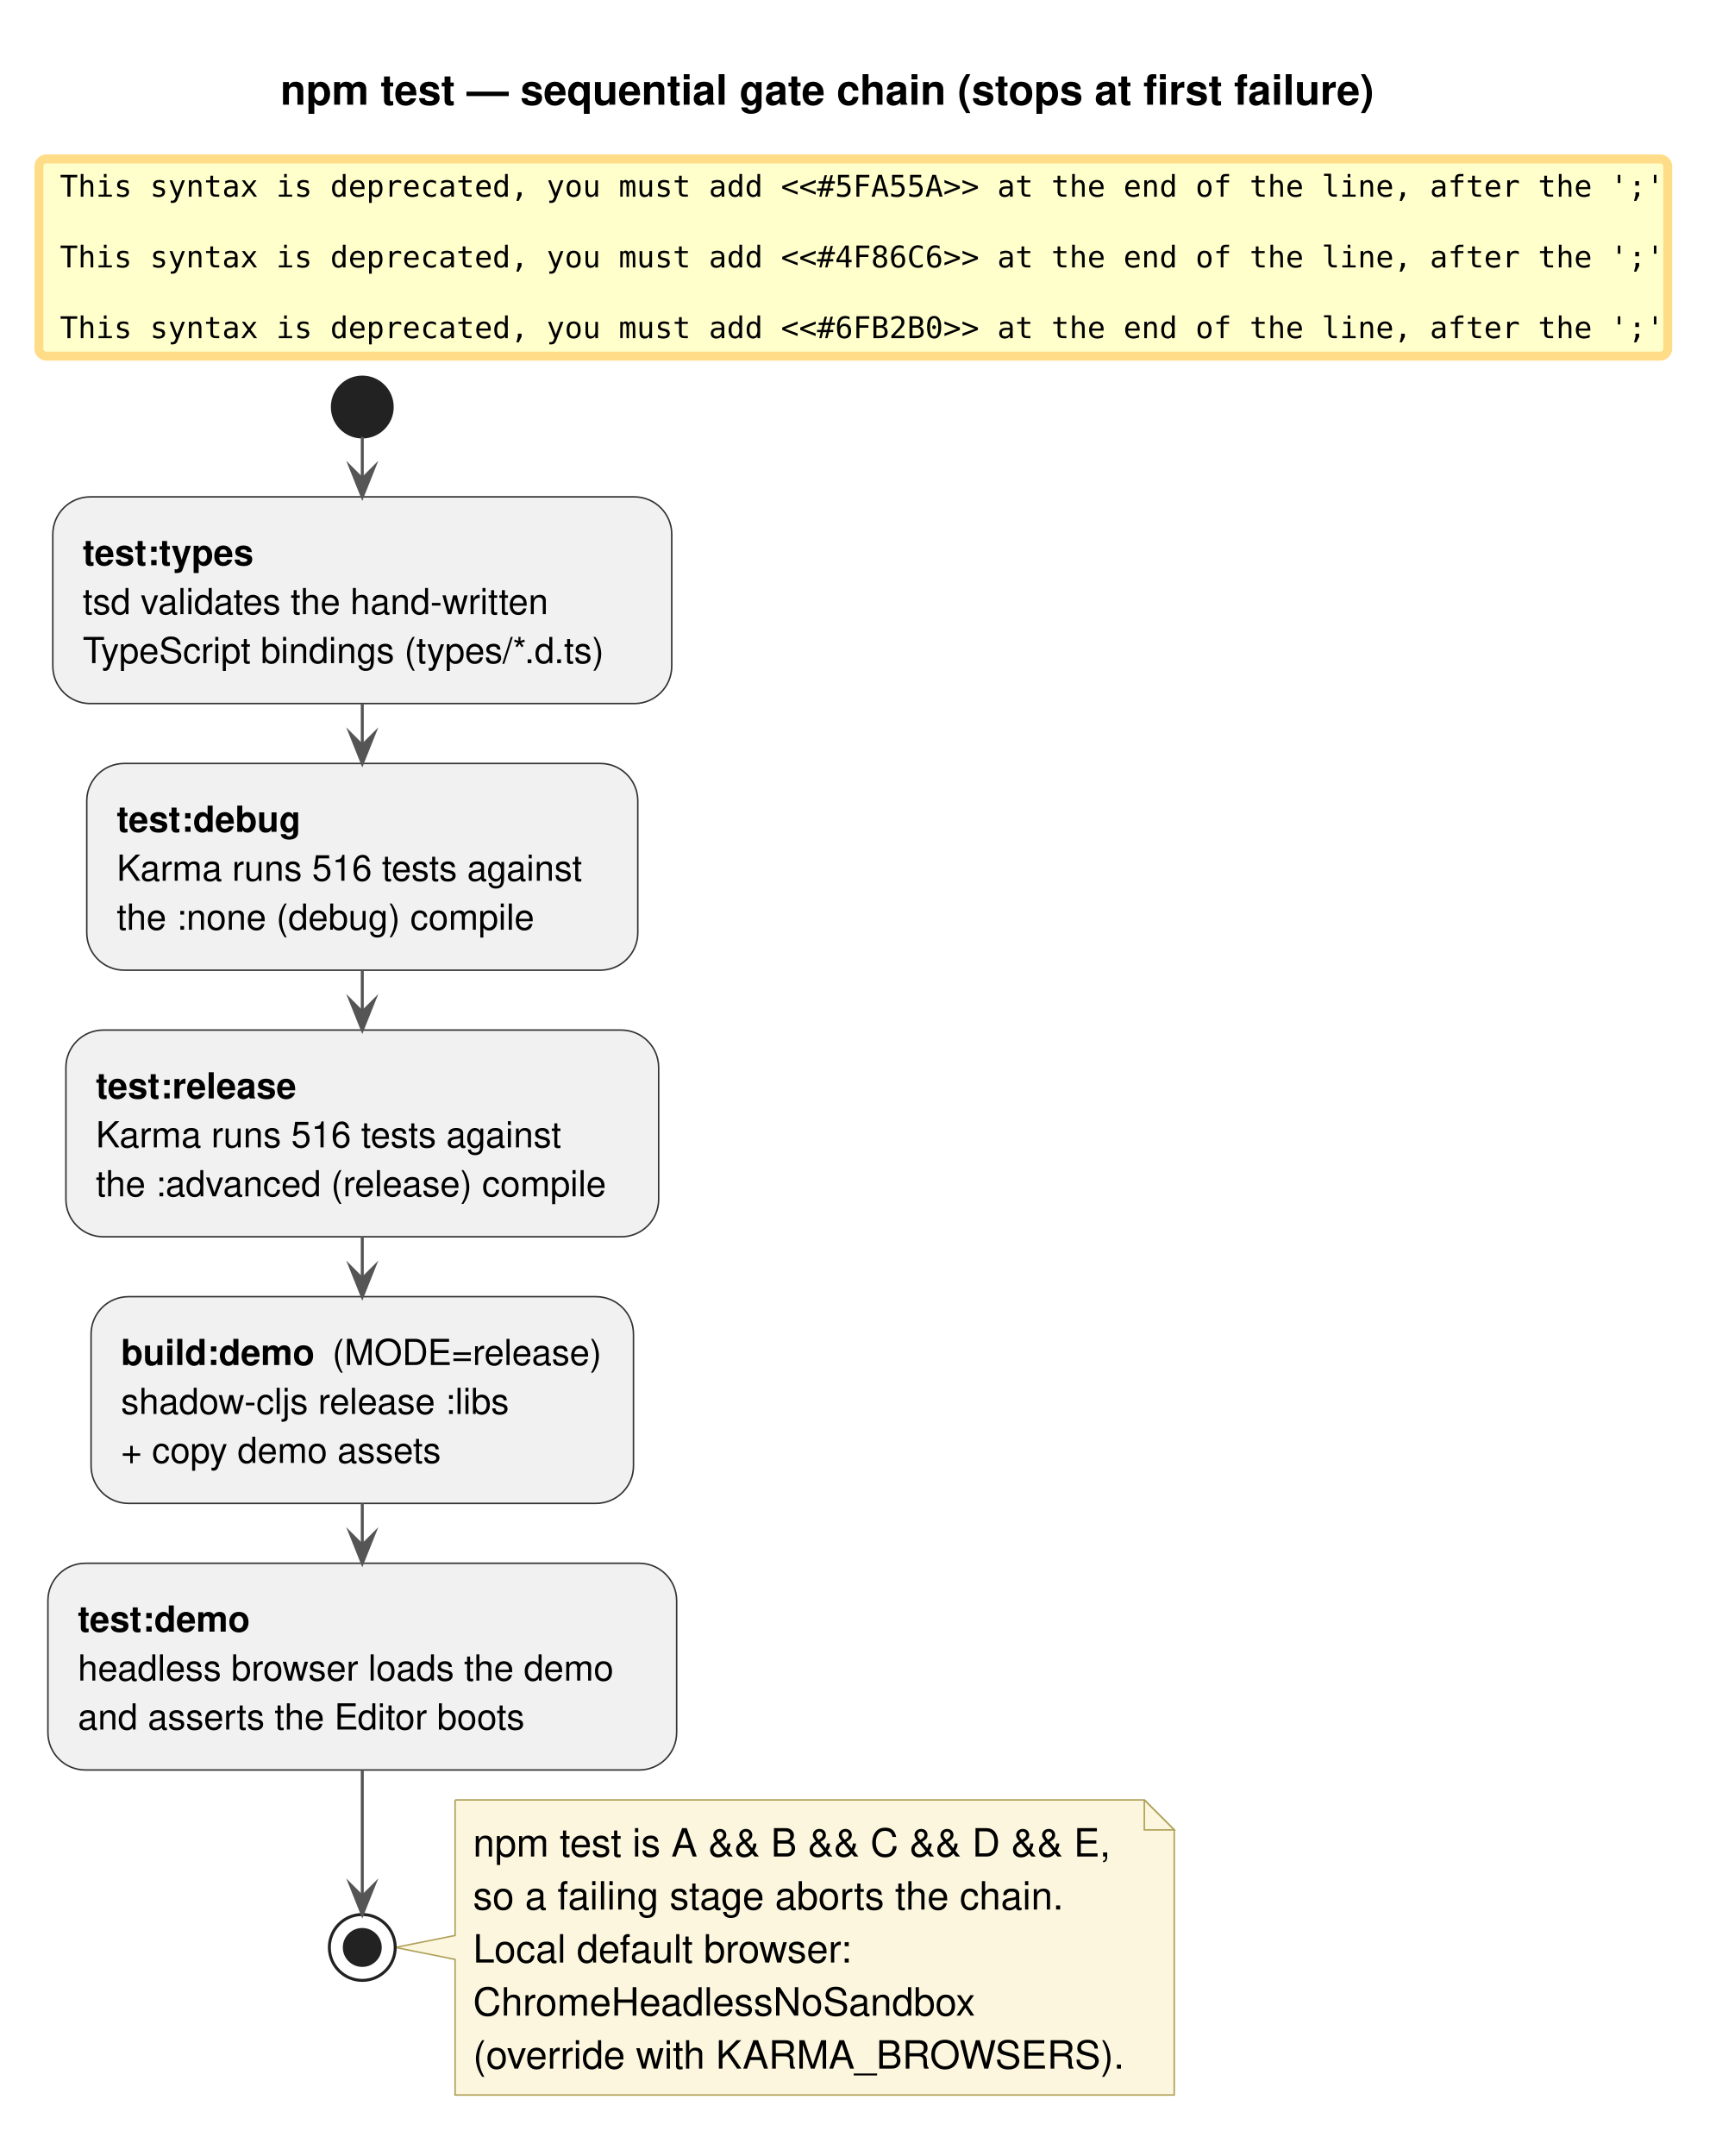
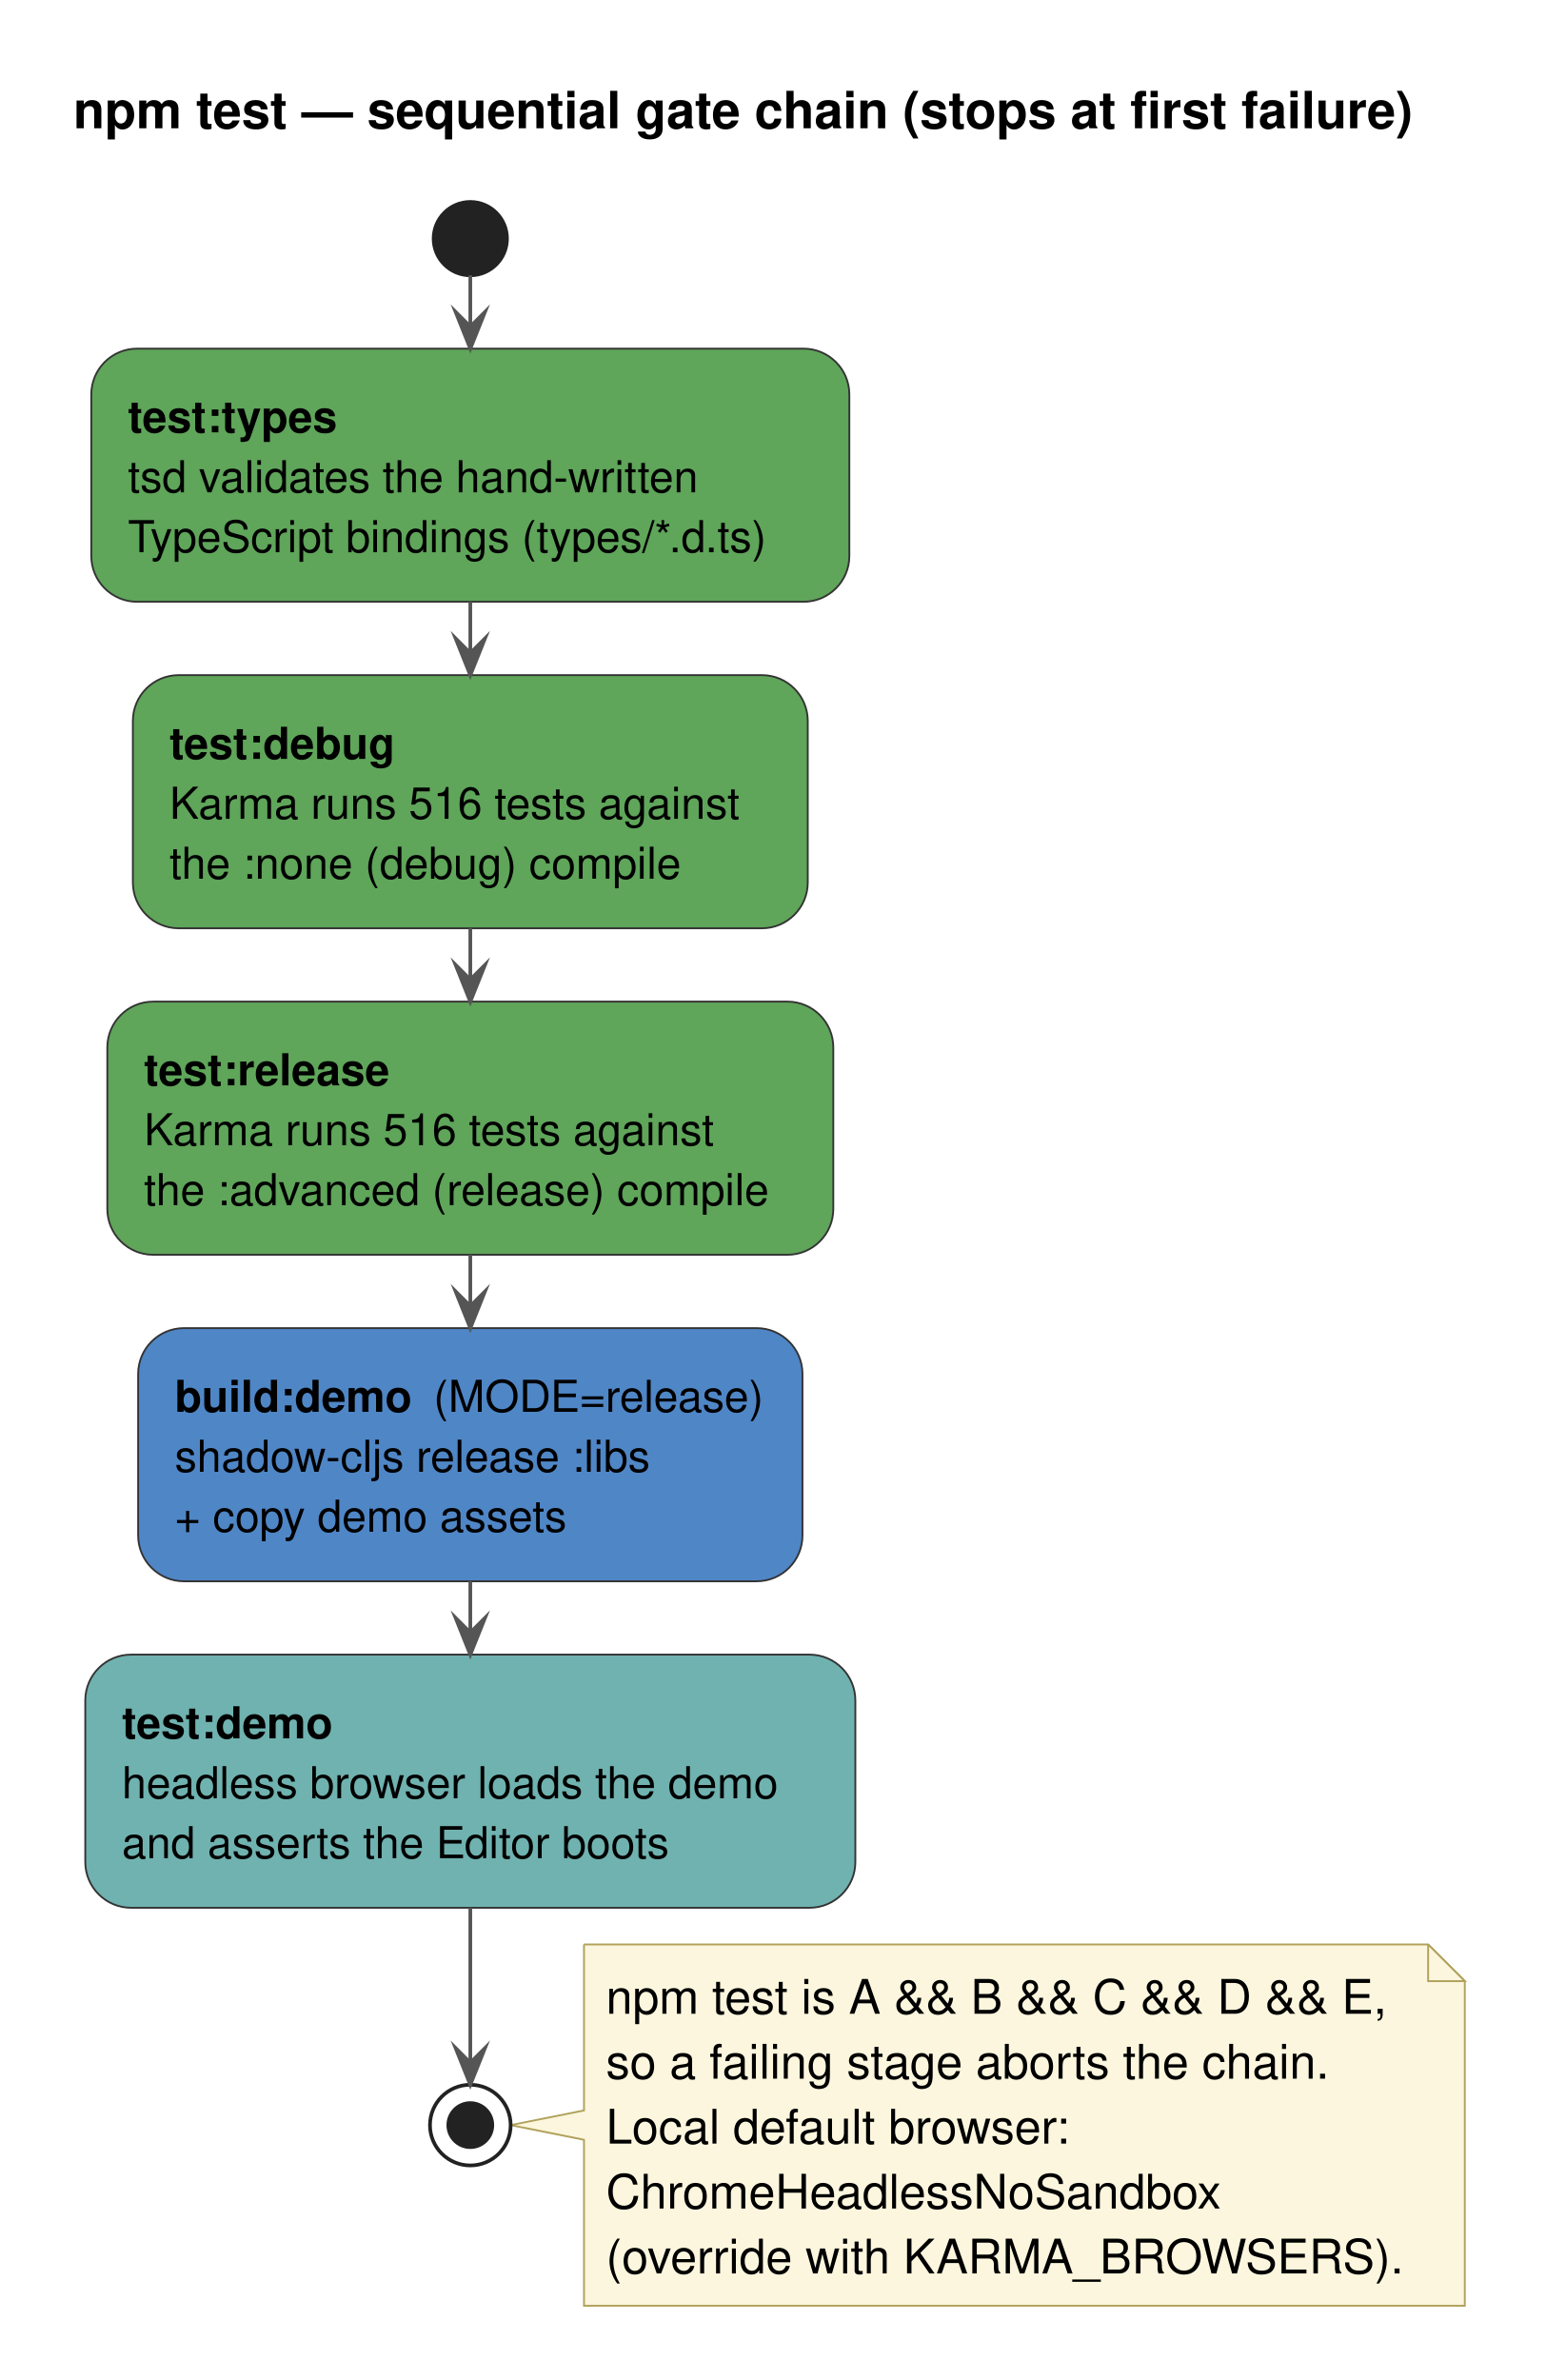
- <svg xmlns="http://www.w3.org/2000/svg" contentStyleType="text/css" data-diagram-type="ACTIVITY" height="720px" preserveAspectRatio="none" style="width:575px;height:720px;background:#FFFFFF;" version="1.1" viewBox="0 0 575 720" width="575px" zoomAndPan="magnify">
+ <svg xmlns="http://www.w3.org/2000/svg" contentStyleType="text/css" data-diagram-type="ACTIVITY" height="649px" preserveAspectRatio="none" style="width:427px;height:649px;background:#FFFFFF;" version="1.1" viewBox="0 0 427 649" width="427px" zoomAndPan="magnify">
  <defs />
  <g>
    <g class="title" data-source-line="12">
-       <text fill="#000000" font-family="Helvetica" font-size="14" font-weight="700" lengthAdjust="spacing" textLength="385.699" x="93.651" y="34.966">npm test — sequential gate chain (stops at first failure)</text>
+       <text fill="#000000" font-family="Helvetica" font-size="14" font-weight="700" lengthAdjust="spacing" textLength="385.699" x="20" y="34.966">npm test — sequential gate chain (stops at first failure)</text>
    </g>
-     <rect fill="#FFFFCC" height="65.86" rx="2.5" ry="2.5" style="stroke:#FFDD88;stroke-width:3;" width="544" x="13" y="53.068" />
-     <text fill="#000000" font-family="monospace" font-size="10" lengthAdjust="spacing" textLength="534" x="20" y="65.688">This syntax is deprecated, you must add &lt;&lt;#5FA55A&gt;&gt; at the end of the line, after the ';'</text>
-     <text fill="#000000" font-family="monospace" font-size="10" lengthAdjust="spacing" textLength="534" x="20" y="89.308">This syntax is deprecated, you must add &lt;&lt;#4F86C6&gt;&gt; at the end of the line, after the ';'</text>
-     <text fill="#000000" font-family="monospace" font-size="10" lengthAdjust="spacing" textLength="534" x="20" y="112.928">This syntax is deprecated, you must add &lt;&lt;#6FB2B0&gt;&gt; at the end of the line, after the ';'</text>
-     <ellipse cx="120.999" cy="135.928" fill="#222222" rx="10" ry="10" style="stroke:#222222;stroke-width:1;" />
-     <rect fill="#F1F1F1" height="69.032" rx="12.5" ry="12.5" style="stroke:#333333;stroke-width:0.5;" width="206.721" x="17.638" y="165.928" />
-     <text fill="#000000" font-family="Helvetica" font-size="12" font-weight="700" lengthAdjust="spacing" textLength="59.808" x="27.638" y="188.756">test:types</text>
-     <text fill="#000000" font-family="Helvetica" font-size="12" lengthAdjust="spacing" textLength="168.457" x="27.638" y="205.1">tsd validates the hand-written</text>
-     <text fill="#000000" font-family="Helvetica" font-size="12" lengthAdjust="spacing" textLength="186.721" x="27.638" y="221.444">TypeScript bindings (types/*.d.ts)</text>
-     <rect fill="#F1F1F1" height="69.032" rx="12.5" ry="12.5" style="stroke:#333333;stroke-width:0.5;" width="184.041" x="28.978" y="254.96" />
-     <text fill="#000000" font-family="Helvetica" font-size="12" font-weight="700" lengthAdjust="spacing" textLength="64.692" x="38.978" y="277.788">test:debug</text>
-     <text fill="#000000" font-family="Helvetica" font-size="12" lengthAdjust="spacing" textLength="164.041" x="38.978" y="294.132">Karma runs 516 tests against</text>
-     <text fill="#000000" font-family="Helvetica" font-size="12" lengthAdjust="spacing" textLength="148.057" x="38.978" y="310.476">the :none (debug) compile</text>
-     <rect fill="#F1F1F1" height="69.032" rx="12.5" ry="12.5" style="stroke:#333333;stroke-width:0.5;" width="197.973" x="22.012" y="343.993" />
-     <text fill="#000000" font-family="Helvetica" font-size="12" font-weight="700" lengthAdjust="spacing" textLength="70.621" x="32.012" y="366.821">test:release</text>
-     <text fill="#000000" font-family="Helvetica" font-size="12" lengthAdjust="spacing" textLength="164.041" x="32.012" y="383.165">Karma runs 516 tests against</text>
-     <text fill="#000000" font-family="Helvetica" font-size="12" lengthAdjust="spacing" textLength="177.973" x="32.012" y="399.509">the :advanced (release) compile</text>
-     <rect fill="#F1F1F1" height="69.032" rx="12.5" ry="12.5" style="stroke:#333333;stroke-width:0.5;" width="181.161" x="30.418" y="433.025" />
-     <text fill="#000000" font-family="Helvetica" font-size="12" font-weight="700" lengthAdjust="spacing" textLength="67.453" x="40.418" y="455.853">build:demo</text>
-     <text fill="#000000" font-family="Helvetica" font-size="12" lengthAdjust="spacing" textLength="90.589" x="110.991" y="455.853">(MODE=release)</text>
-     <text fill="#000000" font-family="Helvetica" font-size="12" lengthAdjust="spacing" textLength="135.145" x="40.418" y="472.197">shadow-cljs release :libs</text>
-     <text fill="#000000" font-family="Helvetica" font-size="12" lengthAdjust="spacing" textLength="110.449" x="40.418" y="488.541">+ copy demo assets</text>
-     <rect fill="#F1F1F1" height="69.032" rx="12.5" ry="12.5" style="stroke:#333333;stroke-width:0.5;" width="209.997" x="16" y="522.057" />
-     <text fill="#000000" font-family="Helvetica" font-size="12" font-weight="700" lengthAdjust="spacing" textLength="60.924" x="26" y="544.885">test:demo</text>
-     <text fill="#000000" font-family="Helvetica" font-size="12" lengthAdjust="spacing" textLength="189.997" x="26" y="561.23">headless browser loads the demo</text>
-     <text fill="#000000" font-family="Helvetica" font-size="12" lengthAdjust="spacing" textLength="158.233" x="26" y="577.574">and asserts the Editor boots</text>
-     <path d="M151.999,601.09 L151.999,646.355 L131.999,650.355 L151.999,654.355 L151.999,699.62 A0,0 0 0 0 151.999,699.62 L392.192,699.62 A0,0 0 0 0 392.192,699.62 L392.192,611.09 L382.192,601.09 L151.999,601.09 A0,0 0 0 0 151.999,601.09" fill="#FBF6DD" style="stroke:#B0A15A;stroke-width:0.5;" />
-     <path d="M382.192,601.09 L382.192,611.09 L392.192,611.09 L382.192,601.09" fill="#FBF6DD" style="stroke:#B0A15A;stroke-width:0.5;" />
-     <text fill="#000000" font-family="Helvetica" font-size="13" lengthAdjust="spacing" textLength="219.193" x="157.999" y="619.987">npm test is A &amp;&amp; B &amp;&amp; C &amp;&amp; D &amp;&amp; E,</text>
-     <text fill="#000000" font-family="Helvetica" font-size="13" lengthAdjust="spacing" textLength="209.001" x="157.999" y="637.693">so a failing stage aborts the chain.</text>
-     <text fill="#000000" font-family="Helvetica" font-size="13" lengthAdjust="spacing" textLength="135.356" x="157.999" y="655.399">Local default browser:</text>
-     <text fill="#000000" font-family="Helvetica" font-size="13" lengthAdjust="spacing" textLength="175.305" x="157.999" y="673.105">ChromeHeadlessNoSandbox</text>
-     <text fill="#000000" font-family="Helvetica" font-size="13" lengthAdjust="spacing" textLength="214.24" x="157.999" y="690.811">(override with KARMA_BROWSERS).</text>
-     <ellipse cx="120.999" cy="650.355" fill="none" rx="11" ry="11" style="stroke:#222222;stroke-width:1;" />
-     <ellipse cx="120.999" cy="650.355" fill="#222222" rx="6" ry="6" style="stroke:#222222;stroke-width:1;" />
-     <line style="stroke:#555555;stroke-width:1;" x1="120.999" x2="120.999" y1="145.928" y2="165.928" />
-     <polygon fill="#555555" points="116.999,155.928,120.999,165.928,124.999,155.928,120.999,159.928" style="stroke:#555555;stroke-width:1;stroke-linejoin:miter;stroke-miterlimit:10;" />
-     <line style="stroke:#555555;stroke-width:1;" x1="120.999" x2="120.999" y1="234.96" y2="254.96" />
-     <polygon fill="#555555" points="116.999,244.96,120.999,254.96,124.999,244.96,120.999,248.96" style="stroke:#555555;stroke-width:1;stroke-linejoin:miter;stroke-miterlimit:10;" />
-     <line style="stroke:#555555;stroke-width:1;" x1="120.999" x2="120.999" y1="323.993" y2="343.993" />
-     <polygon fill="#555555" points="116.999,333.993,120.999,343.993,124.999,333.993,120.999,337.993" style="stroke:#555555;stroke-width:1;stroke-linejoin:miter;stroke-miterlimit:10;" />
-     <line style="stroke:#555555;stroke-width:1;" x1="120.999" x2="120.999" y1="413.025" y2="433.025" />
-     <polygon fill="#555555" points="116.999,423.025,120.999,433.025,124.999,423.025,120.999,427.025" style="stroke:#555555;stroke-width:1;stroke-linejoin:miter;stroke-miterlimit:10;" />
-     <line style="stroke:#555555;stroke-width:1;" x1="120.999" x2="120.999" y1="502.057" y2="522.057" />
-     <polygon fill="#555555" points="116.999,512.057,120.999,522.057,124.999,512.057,120.999,516.057" style="stroke:#555555;stroke-width:1;stroke-linejoin:miter;stroke-miterlimit:10;" />
-     <line style="stroke:#555555;stroke-width:1;" x1="120.999" x2="120.999" y1="591.09" y2="639.355" />
-     <polygon fill="#555555" points="116.999,629.355,120.999,639.355,124.999,629.355,120.999,633.355" style="stroke:#555555;stroke-width:1;stroke-linejoin:miter;stroke-miterlimit:10;" />
+     <ellipse cx="128.252" cy="65.068" fill="#222222" rx="10" ry="10" style="stroke:#222222;stroke-width:1;" />
+     <rect fill="#5FA55A" height="69.032" rx="12.5" ry="12.5" style="stroke:#333333;stroke-width:0.5;" width="206.721" x="24.891" y="95.068" />
+     <text fill="#000000" font-family="Helvetica" font-size="12" font-weight="700" lengthAdjust="spacing" textLength="59.808" x="34.891" y="117.896">test:types</text>
+     <text fill="#000000" font-family="Helvetica" font-size="12" lengthAdjust="spacing" textLength="168.457" x="34.891" y="134.24">tsd validates the hand-written</text>
+     <text fill="#000000" font-family="Helvetica" font-size="12" lengthAdjust="spacing" textLength="186.721" x="34.891" y="150.584">TypeScript bindings (types/*.d.ts)</text>
+     <rect fill="#5FA55A" height="69.032" rx="12.5" ry="12.5" style="stroke:#333333;stroke-width:0.5;" width="184.041" x="36.231" y="184.1" />
+     <text fill="#000000" font-family="Helvetica" font-size="12" font-weight="700" lengthAdjust="spacing" textLength="64.692" x="46.231" y="206.928">test:debug</text>
+     <text fill="#000000" font-family="Helvetica" font-size="12" lengthAdjust="spacing" textLength="164.041" x="46.231" y="223.273">Karma runs 516 tests against</text>
+     <text fill="#000000" font-family="Helvetica" font-size="12" lengthAdjust="spacing" textLength="148.057" x="46.231" y="239.617">the :none (debug) compile</text>
+     <rect fill="#5FA55A" height="69.032" rx="12.5" ry="12.5" style="stroke:#333333;stroke-width:0.5;" width="197.973" x="29.265" y="273.133" />
+     <text fill="#000000" font-family="Helvetica" font-size="12" font-weight="700" lengthAdjust="spacing" textLength="70.621" x="39.265" y="295.961">test:release</text>
+     <text fill="#000000" font-family="Helvetica" font-size="12" lengthAdjust="spacing" textLength="164.041" x="39.265" y="312.305">Karma runs 516 tests against</text>
+     <text fill="#000000" font-family="Helvetica" font-size="12" lengthAdjust="spacing" textLength="177.973" x="39.265" y="328.649">the :advanced (release) compile</text>
+     <rect fill="#4F86C6" height="69.032" rx="12.5" ry="12.5" style="stroke:#333333;stroke-width:0.5;" width="181.161" x="37.671" y="362.165" />
+     <text fill="#000000" font-family="Helvetica" font-size="12" font-weight="700" lengthAdjust="spacing" textLength="67.453" x="47.671" y="384.993">build:demo</text>
+     <text fill="#000000" font-family="Helvetica" font-size="12" lengthAdjust="spacing" textLength="90.589" x="118.244" y="384.993">(MODE=release)</text>
+     <text fill="#000000" font-family="Helvetica" font-size="12" lengthAdjust="spacing" textLength="135.145" x="47.671" y="401.337">shadow-cljs release :libs</text>
+     <text fill="#000000" font-family="Helvetica" font-size="12" lengthAdjust="spacing" textLength="110.449" x="47.671" y="417.681">+ copy demo assets</text>
+     <rect fill="#6FB2B0" height="69.032" rx="12.5" ry="12.5" style="stroke:#333333;stroke-width:0.5;" width="209.997" x="23.253" y="451.197" />
+     <text fill="#000000" font-family="Helvetica" font-size="12" font-weight="700" lengthAdjust="spacing" textLength="60.924" x="33.253" y="474.025">test:demo</text>
+     <text fill="#000000" font-family="Helvetica" font-size="12" lengthAdjust="spacing" textLength="189.997" x="33.253" y="490.37">headless browser loads the demo</text>
+     <text fill="#000000" font-family="Helvetica" font-size="12" lengthAdjust="spacing" textLength="158.233" x="33.253" y="506.714">and asserts the Editor boots</text>
+     <path d="M159.252,530.23 L159.252,575.495 L139.252,579.495 L159.252,583.495 L159.252,628.76 A0,0 0 0 0 159.252,628.76 L399.445,628.76 A0,0 0 0 0 399.445,628.76 L399.445,540.23 L389.445,530.23 L159.252,530.23 A0,0 0 0 0 159.252,530.23" fill="#FBF6DD" style="stroke:#B0A15A;stroke-width:0.5;" />
+     <path d="M389.445,530.23 L389.445,540.23 L399.445,540.23 L389.445,530.23" fill="#FBF6DD" style="stroke:#B0A15A;stroke-width:0.5;" />
+     <text fill="#000000" font-family="Helvetica" font-size="13" lengthAdjust="spacing" textLength="219.193" x="165.252" y="549.127">npm test is A &amp;&amp; B &amp;&amp; C &amp;&amp; D &amp;&amp; E,</text>
+     <text fill="#000000" font-family="Helvetica" font-size="13" lengthAdjust="spacing" textLength="209.001" x="165.252" y="566.833">so a failing stage aborts the chain.</text>
+     <text fill="#000000" font-family="Helvetica" font-size="13" lengthAdjust="spacing" textLength="135.356" x="165.252" y="584.539">Local default browser:</text>
+     <text fill="#000000" font-family="Helvetica" font-size="13" lengthAdjust="spacing" textLength="175.305" x="165.252" y="602.245">ChromeHeadlessNoSandbox</text>
+     <text fill="#000000" font-family="Helvetica" font-size="13" lengthAdjust="spacing" textLength="214.24" x="165.252" y="619.951">(override with KARMA_BROWSERS).</text>
+     <ellipse cx="128.252" cy="579.495" fill="none" rx="11" ry="11" style="stroke:#222222;stroke-width:1;" />
+     <ellipse cx="128.252" cy="579.495" fill="#222222" rx="6" ry="6" style="stroke:#222222;stroke-width:1;" />
+     <line style="stroke:#555555;stroke-width:1;" x1="128.252" x2="128.252" y1="75.068" y2="95.068" />
+     <polygon fill="#555555" points="124.252,85.068,128.252,95.068,132.252,85.068,128.252,89.068" style="stroke:#555555;stroke-width:1;stroke-linejoin:miter;stroke-miterlimit:10;" />
+     <line style="stroke:#555555;stroke-width:1;" x1="128.252" x2="128.252" y1="164.1" y2="184.1" />
+     <polygon fill="#555555" points="124.252,174.1,128.252,184.1,132.252,174.1,128.252,178.1" style="stroke:#555555;stroke-width:1;stroke-linejoin:miter;stroke-miterlimit:10;" />
+     <line style="stroke:#555555;stroke-width:1;" x1="128.252" x2="128.252" y1="253.133" y2="273.133" />
+     <polygon fill="#555555" points="124.252,263.133,128.252,273.133,132.252,263.133,128.252,267.133" style="stroke:#555555;stroke-width:1;stroke-linejoin:miter;stroke-miterlimit:10;" />
+     <line style="stroke:#555555;stroke-width:1;" x1="128.252" x2="128.252" y1="342.165" y2="362.165" />
+     <polygon fill="#555555" points="124.252,352.165,128.252,362.165,132.252,352.165,128.252,356.165" style="stroke:#555555;stroke-width:1;stroke-linejoin:miter;stroke-miterlimit:10;" />
+     <line style="stroke:#555555;stroke-width:1;" x1="128.252" x2="128.252" y1="431.197" y2="451.197" />
+     <polygon fill="#555555" points="124.252,441.197,128.252,451.197,132.252,441.197,128.252,445.197" style="stroke:#555555;stroke-width:1;stroke-linejoin:miter;stroke-miterlimit:10;" />
+     <line style="stroke:#555555;stroke-width:1;" x1="128.252" x2="128.252" y1="520.23" y2="568.495" />
+     <polygon fill="#555555" points="124.252,558.495,128.252,568.495,132.252,558.495,128.252,562.495" style="stroke:#555555;stroke-width:1;stroke-linejoin:miter;stroke-miterlimit:10;" />
  </g>
</svg>
